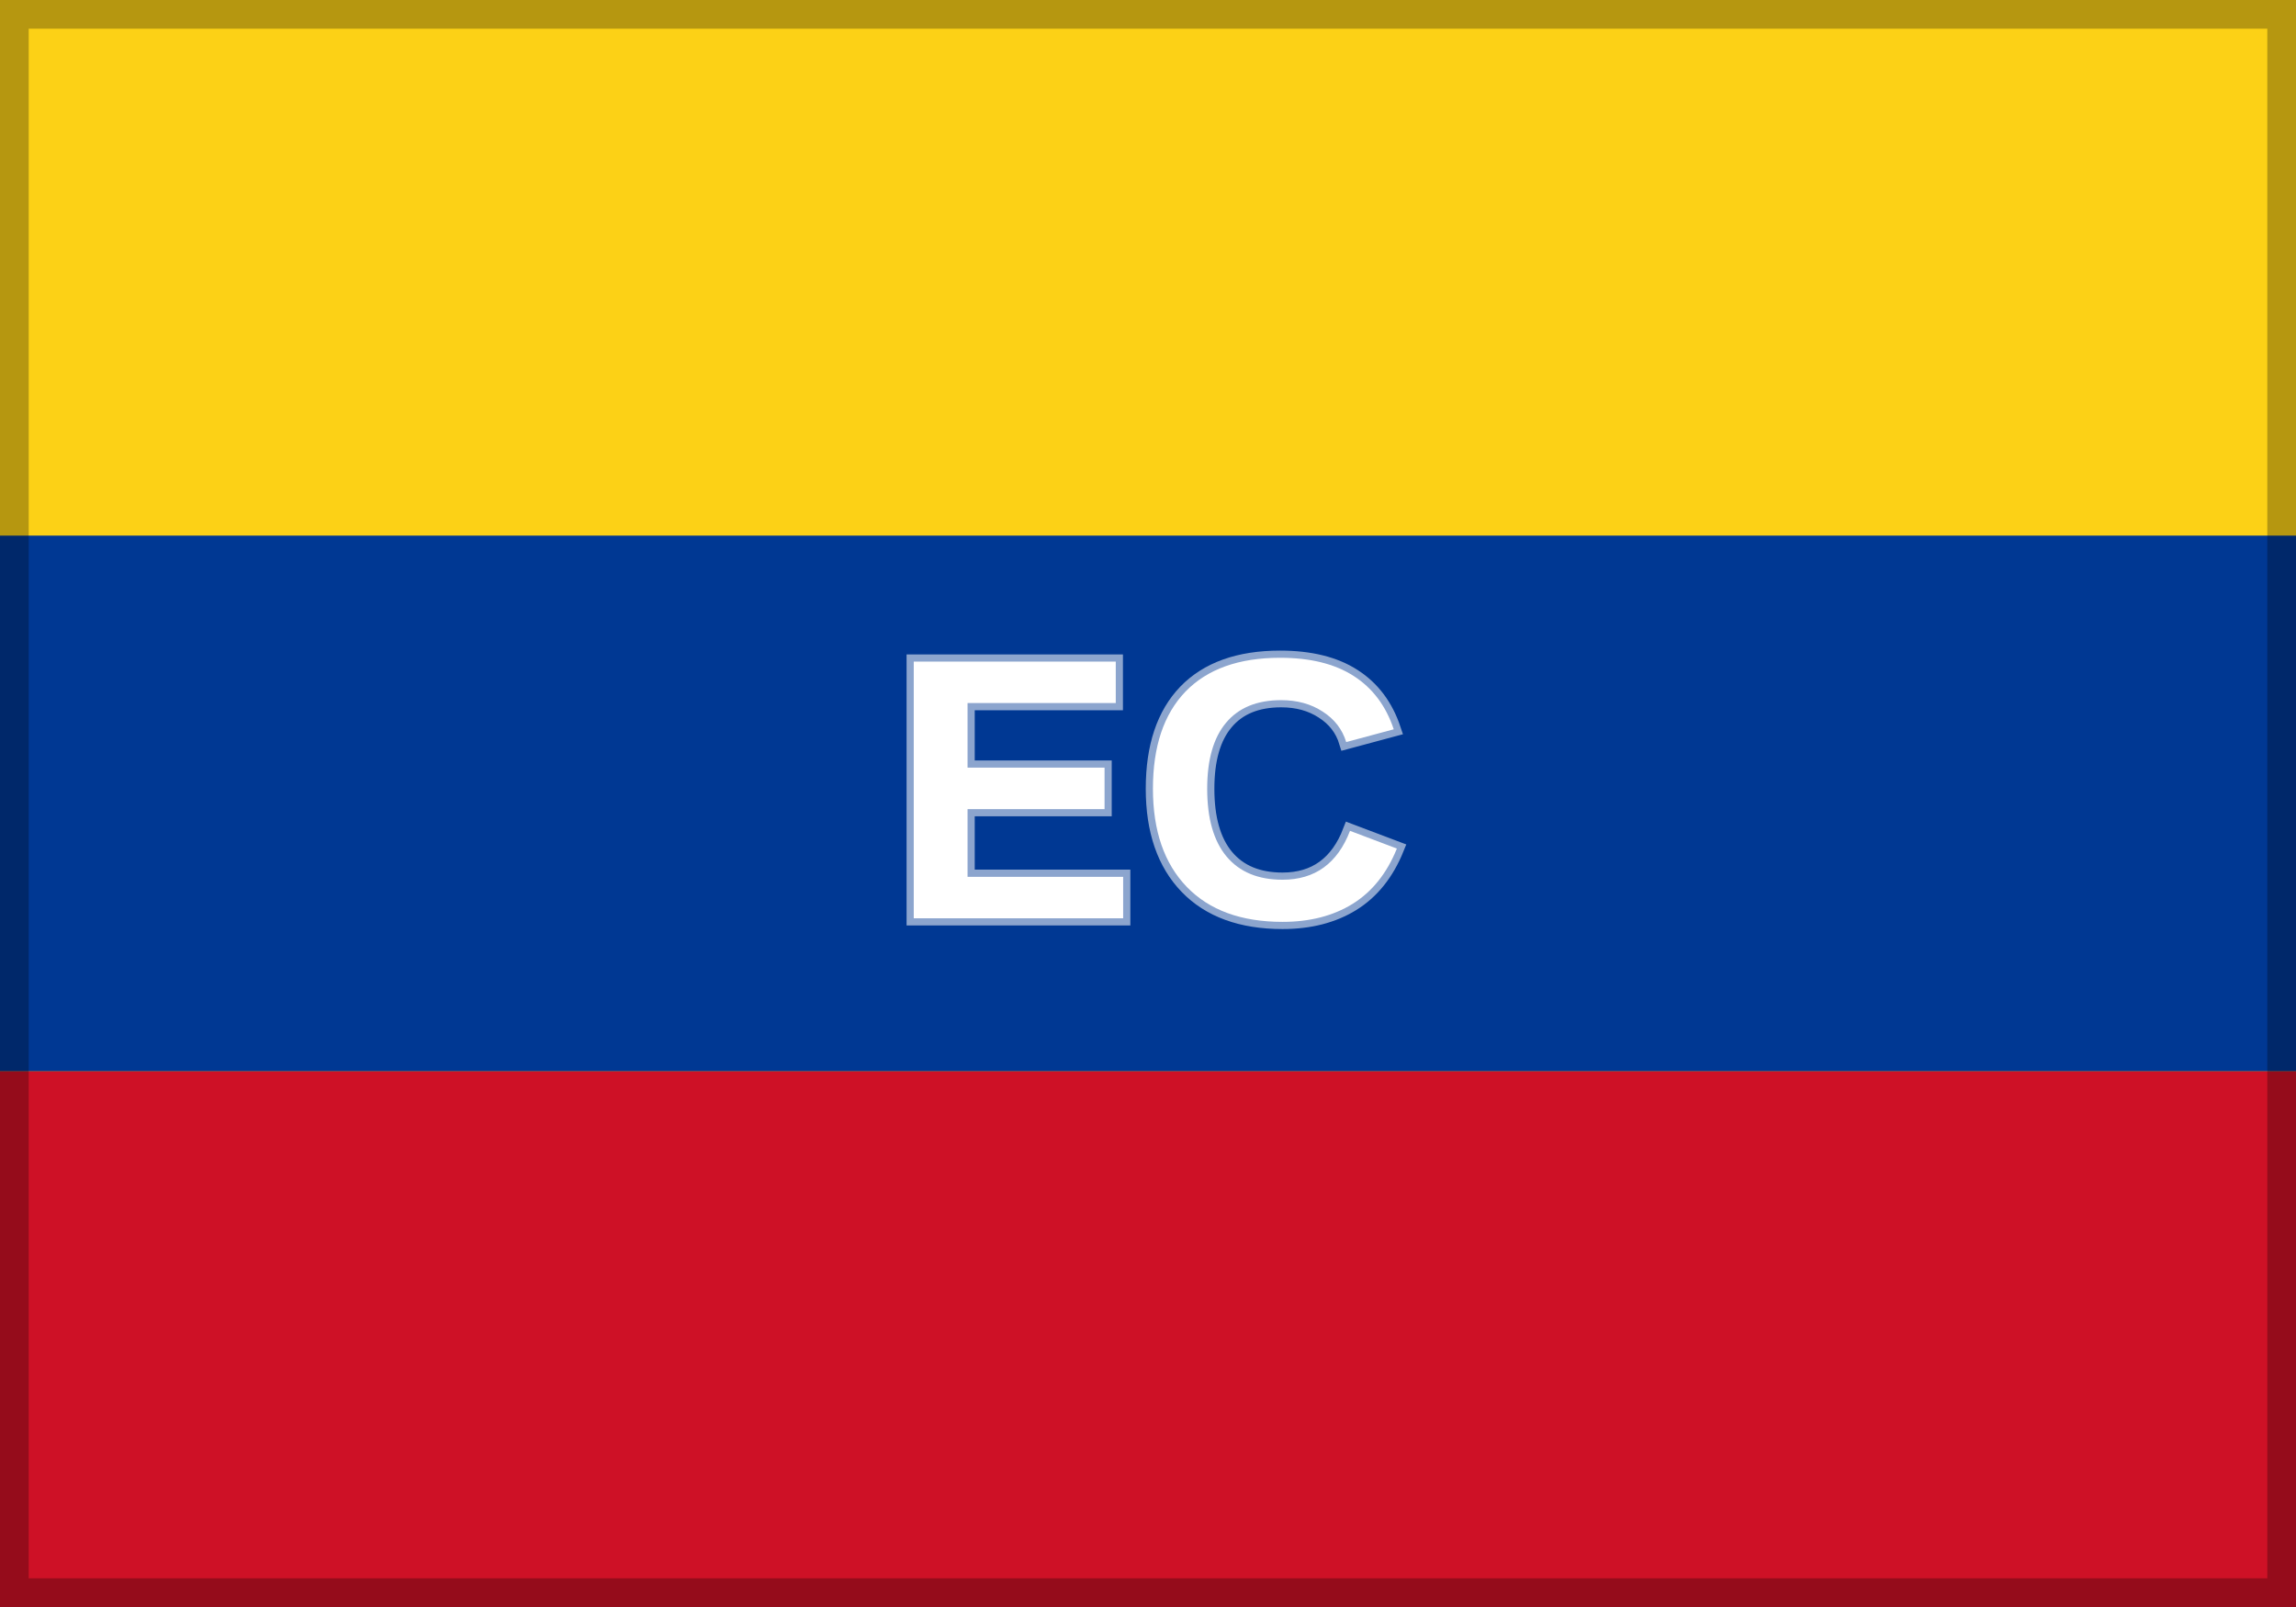
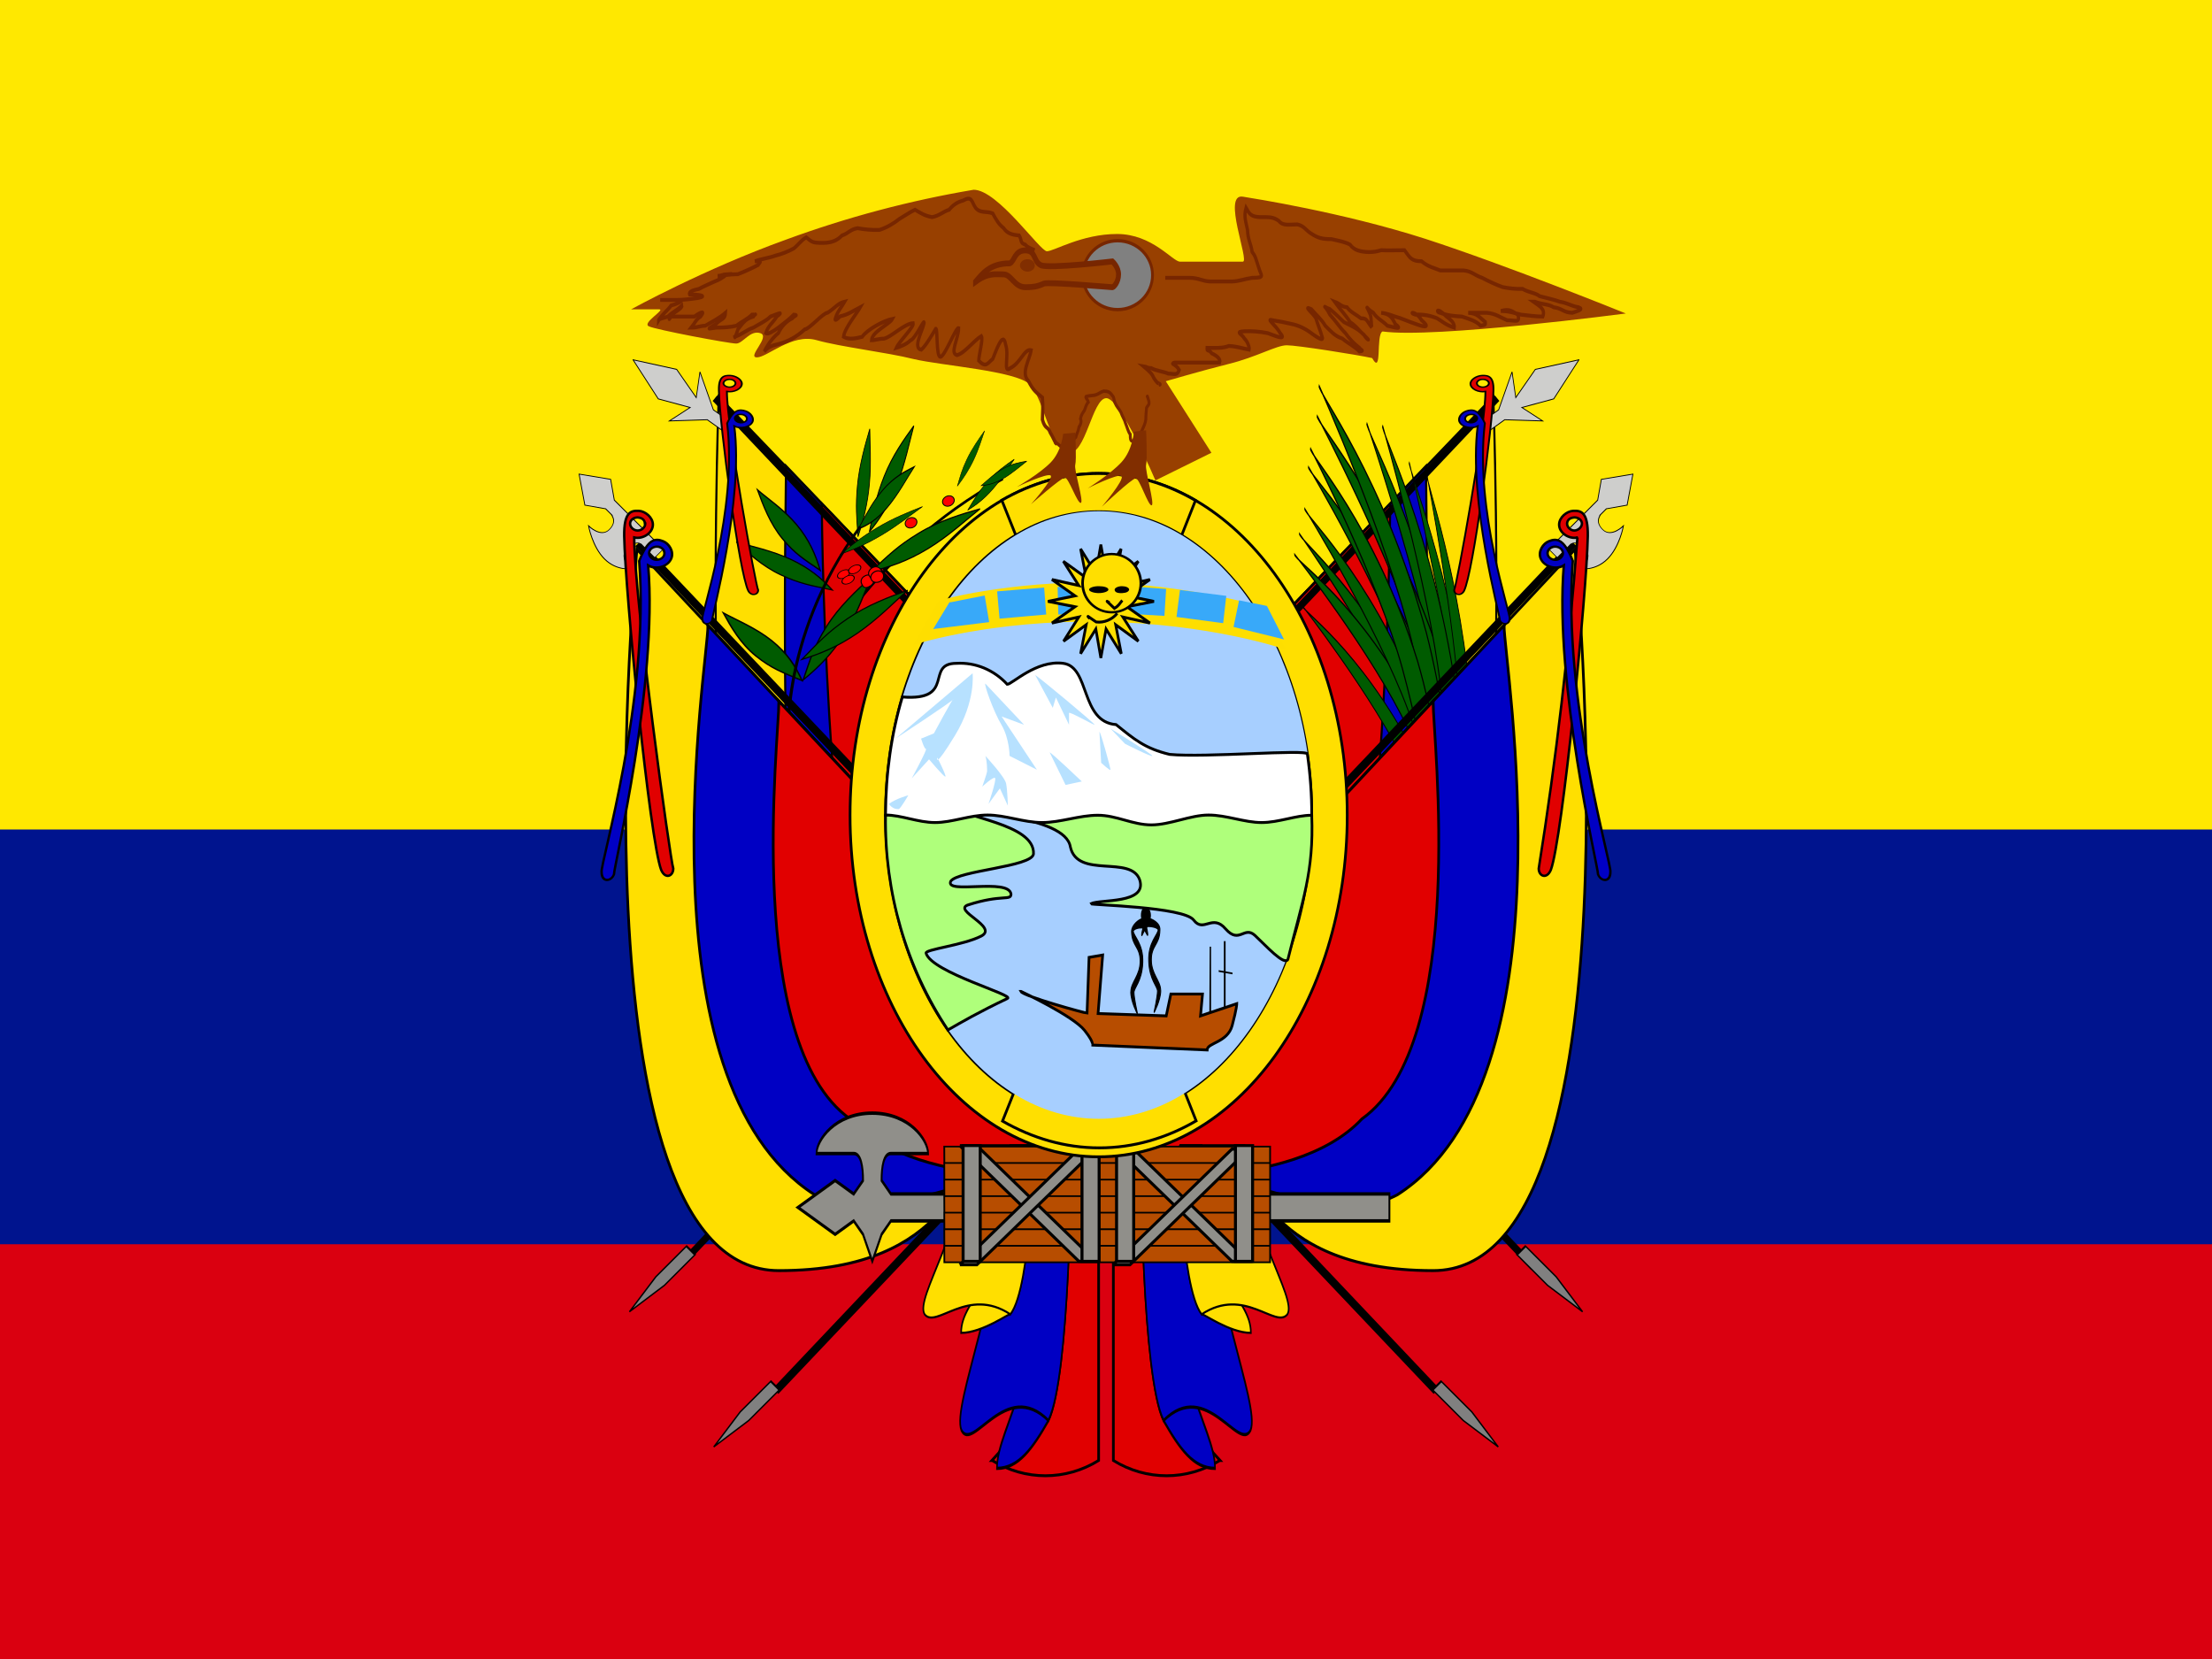
- <svg xmlns="http://www.w3.org/2000/svg" width="160" height="112" viewBox="0 0 160 112">
-   <rect width="160" height="112" fill="#fcd116" />
-   <rect y="37.33" width="160" height="37.34" fill="#003893" />
-   <rect y="74.67" width="160" height="37.33" fill="#ce1126" />
-   <rect x="1" y="1" width="158" height="110" fill="none" stroke="rgba(0,0,0,.28)" stroke-width="2" />
-   <text x="80" y="64" text-anchor="middle" font-family="Arial, sans-serif" font-size="26" font-weight="700" fill="#fff" paint-order="stroke" stroke="rgba(255,255,255,.55)" stroke-width="1">EC</text>
+ <svg xmlns="http://www.w3.org/2000/svg" id="flag-icons-ec" viewBox="0 0 640 480">
+   <g fill-rule="evenodd" stroke-width="1pt">
+     <path fill="#ffe800" d="M0 0h640v480H0z" />
+     <path fill="#00148e" d="M0 240h640v240H0z" />
+     <path fill="#da0010" d="M0 360h640v120H0z" />
+   </g>
+   <g fill-rule="evenodd">
+     <path d="M269.6 290.8 197 367.3l-1.2-1.6 72.4-76.5 1.2 1.6zm50.4 12.5-94.8 100-1.6-1.6 94.7-100z" />
+     <path fill="gray" stroke="#000" stroke-width="4.1" d="M478.4 60.2v88.6l17.7 88.6 17.7-88.6V60.2z" transform="matrix(-.07 -.07 -.1 .1 265 429.6)" />
+     <path fill="gray" stroke="#000" stroke-width="4.1" d="M478.4 60.2v88.6l17.7 88.6 17.7-88.6V60.2z" transform="matrix(-.07 -.07 -.1 .1 240.6 390.5)" />
+   </g>
+   <path fill="#ffdf00" fill-rule="evenodd" stroke="#000" stroke-width="1pt" d="M301.2 272.8s-17.7 336.6 53.1 336.6S460.6 574 460.6 574l-.8-185z" transform="matrix(.45 0 0 .64 72.4 -59.8)" />
+   <path fill="#0000c4" fill-rule="evenodd" stroke="#000" stroke-width="1pt" d="M344.5 304.2c0 17.7-7.9 269.8 27.5 269.8s88.6-17.7 88.6-17.7l-.8-167.3z" transform="matrix(.45 0 0 .64 72.4 -59.8)" />
+   <path fill="#e10000" fill-rule="evenodd" stroke="#000" stroke-width="1pt" d="M367.5 321.2c0 17.7 4.5 217.4 40 217.4h53.1l-.8-149.6z" transform="matrix(.45 0 0 .64 72.4 -59.8)" />
+   <path fill-rule="evenodd" d="m206.2 116 72.4 76.5 1.3-1.6-72.4-76.5z" />
+   <path fill="#ffdf00" fill-rule="evenodd" stroke="#000" stroke-width="1pt" d="M301.2 272.8S265.8 609.4 372 609.4c88.5 0 88.5-53.1 106.2-53.1l-17.7-124z" transform="matrix(.58 0 0 .62 9.6 -10.2)" />
+   <g stroke="#000">
+     <path fill="none" stroke-width="2.3" d="M269.6 155.2c1.1 0 28.3-94 119-147.2" transform="matrix(.4 -.03 -.05 .35 135.1 147.4)" />
+     <path fill="#005b00" fill-rule="evenodd" stroke-width="1pt" d="M421.4-20.3c0 18.1-4.6 31.7-11.4 45.3-5.6-18.1-9-27.2-9-45.3s6.8-35.1 12.4-48.7c2.3 12.4 8 30.5 8 48.7z" transform="matrix(.14 -.22 .3 .14 175.9 257.4)" />
+     <path fill="red" fill-rule="evenodd" stroke-width="1pt" d="M454.2-169.3c0 4-3.8 7.4-8.5 7.4s-8.5-3.3-8.5-7.4 3.8-7.3 8.5-7.3 8.5 3.3 8.5 7.3z" transform="matrix(.18 -.1 .1 .17 177.6 256.7)" />
+     <path fill="#005b00" fill-rule="evenodd" stroke-width="1pt" d="M421.4-20.3c0 18.1-4.6 31.7-11.4 45.3-5.6-18.1-9-27.2-9-45.3s6.8-35.1 12.4-48.7c2.3 12.4 8 30.5 8 48.7z" transform="matrix(.18 .12 -.13 .33 181 96.4)" />
+     <path fill="#005b00" fill-rule="evenodd" stroke-width="1pt" d="M421.4-20.3c0 18.1-4.6 31.7-11.4 45.3-5.6-18.1-9-27.2-9-45.3s6.8-35.1 12.4-48.7c2.3 12.4 8 30.5 8 48.7z" transform="matrix(.17 -.03 -.03 .33 179.3 159.3)" />
+     <path fill="#005b00" fill-rule="evenodd" stroke-width="1pt" d="M421.4-20.3c0 18.1-4.6 31.7-11.4 45.3-5.6-18.1-9-27.2-9-45.3s6.8-35.1 12.4-48.7c2.3 12.4 8 30.5 8 48.7z" transform="matrix(.06 .25 -.17 .2 228 45.5)" />
+     <path fill="#005b00" fill-rule="evenodd" stroke-width="1pt" d="M421.4-20.3c0 18.1-4.6 31.7-11.4 45.3-5.6-18.1-9-27.2-9-45.3s6.8-35.1 12.4-48.7c2.3 12.4 8 30.5 8 48.7z" transform="matrix(.2 -.2 .2 .24 150.3 241)" />
+     <path fill="#005b00" fill-rule="evenodd" stroke-width="1pt" d="M421.4-20.3c0 18.1-4.6 31.7-11.4 45.3-5.6-18.1-9-27.2-9-45.3s6.8-35.1 12.4-48.7c2.3 12.4 8 30.5 8 48.7z" transform="matrix(.22 -.22 .25 .2 135.6 282.1)" />
+     <path fill="#005b00" fill-rule="evenodd" stroke-width="1pt" d="M421.4-20.3c0 18.1-4.6 31.7-11.4 45.3-5.6-18.1-9-27.2-9-45.3s6.8-35.1 12.4-48.7c2.3 12.4 8 30.5 8 48.7z" transform="matrix(.26 .1 -.2 .32 130.8 147.7)" />
+     <path fill="#005b00" fill-rule="evenodd" stroke-width="1pt" d="M421.4-20.3c0 18.1-4.6 31.7-11.4 45.3-5.6-18.1-9-27.2-9-45.3s6.8-35.1 12.4-48.7c2.3 12.4 8 30.5 8 48.7z" transform="matrix(.15 .2 -.32 .22 178.5 103.3)" />
+     <path fill="#005b00" fill-rule="evenodd" stroke-width="1pt" d="M421.4-20.3c0 18.1-4.6 31.7-11.4 45.3-5.6-18.1-9-27.2-9-45.3s6.8-35.1 12.4-48.7c2.3 12.4 8 30.5 8 48.7z" transform="matrix(.08 .1 -.14 .16 250.7 102.6)" />
+     <path fill="#005b00" fill-rule="evenodd" stroke-width="1pt" d="M421.4-20.3c0 18.1-4.6 31.7-11.4 45.3-5.6-18.1-9-27.2-9-45.3s6.8-35.1 12.4-48.7c2.3 12.4 8 30.5 8 48.7z" transform="matrix(.1 0 -.08 .17 238 136.4)" />
+     <path fill="#005b00" fill-rule="evenodd" stroke-width="1pt" d="M421.4-20.3c0 18.1-4.6 31.7-11.4 45.3-5.6-18.1-9-27.2-9-45.3s6.8-35.1 12.4-48.7c2.3 12.4 8 30.5 8 48.7z" transform="matrix(0 .14 -.14 .08 287.4 81.1)" />
+     <path fill="#005b00" fill-rule="evenodd" stroke-width="1pt" d="M421.4-20.3c0 18.1-4.6 31.7-11.4 45.3-5.6-18.1-9-27.2-9-45.3s6.8-35.1 12.4-48.7c2.3 12.4 8 30.5 8 48.7z" transform="matrix(.07 .1 -.25 .15 220.7 115.6)" />
+     <path fill="#005b00" fill-rule="evenodd" stroke-width="1pt" d="M421.4-20.3c0 18.1-4.6 31.7-11.4 45.3-5.6-18.1-9-27.2-9-45.3s6.8-35.1 12.4-48.7c2.3 12.4 8 30.5 8 48.7z" transform="matrix(.13 .22 -.33 .2 207 70.1)" />
+     <path fill="none" stroke-width="2.4" d="M269.6 155.2c1.1 0 28.3-94 119-147.2" transform="matrix(.35 -.2 .14 .28 111.8 227.8)" />
+     <path fill="red" fill-rule="evenodd" stroke-width="1pt" d="M454.2-169.3c0 4-3.8 7.4-8.5 7.4s-8.5-3.3-8.5-7.4 3.8-7.3 8.5-7.3 8.5 3.3 8.5 7.3z" transform="matrix(.18 -.1 .1 .17 200.3 224.6)" />
+     <path fill="red" fill-rule="evenodd" stroke-width="1pt" d="M454.2-169.3c0 4-3.8 7.4-8.5 7.4s-8.5-3.3-8.5-7.4 3.8-7.3 8.5-7.3 8.5 3.3 8.5 7.3z" transform="matrix(.18 -.1 .1 .17 211.1 218.3)" />
+     <path fill="red" fill-rule="evenodd" stroke-width="1pt" d="M454.2-169.3c0 4-3.8 7.4-8.5 7.4s-8.5-3.3-8.5-7.4 3.8-7.3 8.5-7.3 8.5 3.3 8.5 7.3z" transform="matrix(.2 -.1 .07 .13 166.8 232.7)" />
+     <path fill="red" fill-rule="evenodd" stroke-width="1pt" d="M454.2-169.3c0 4-3.8 7.4-8.5 7.4s-8.5-3.3-8.5-7.4 3.8-7.3 8.5-7.3 8.5 3.3 8.5 7.3z" transform="matrix(.2 -.1 .07 .13 170 231.3)" />
+     <path fill="red" fill-rule="evenodd" stroke-width="1pt" d="M454.2-169.3c0 4-3.8 7.4-8.5 7.4s-8.5-3.3-8.5-7.4 3.8-7.3 8.5-7.3 8.5 3.3 8.5 7.3z" transform="matrix(.2 -.1 .07 .13 168.1 234.3)" />
+     <path fill="red" fill-rule="evenodd" stroke-width=".3" d="M252.7 167.3q.5 1.4-1 2.3c-1.5.9-2 .2-2.4-.7s0-1.8 1-2.3 2-.2 2.3.7z" />
+     <path fill="red" fill-rule="evenodd" stroke-width=".3" d="M255 164.9q.5 1.4-1 2.3c-1.5.9-2 .2-2.5-.6s0-1.9 1-2.4 2-.1 2.4.7z" />
+     <path fill="red" fill-rule="evenodd" stroke-width=".3" d="M255.5 166c.4.8 0 1.9-1 2.3s-2 .2-2.4-.6 0-1.8 1-2.3 2-.2 2.4.6z" />
+   </g>
+   <path fill="#0000c4" fill-rule="evenodd" stroke="#000" stroke-width="1pt" d="M336.6 308.3c0 17.7-35.4 212.6 53.2 265.7 35.4 17.7 88.5-17.7 88.5 0l-17.7-141.7z" transform="matrix(.58 0 0 .62 9.6 -10.2)" />
+   <path fill="#e10000" fill-rule="evenodd" stroke="#000" stroke-width="1pt" d="M372 343.7c0 17.7-17.7 159.4 35.5 194.9 35.4 35.4 124 25.8 124 25.8l-70.9-132.1z" transform="matrix(.58 0 0 .62 9.6 -10.2)" />
+   <path fill-rule="evenodd" d="m183.8 158 94.8 100 1.7-1.6-94.8-99.9z" />
+   <path fill="#cececc" fill-rule="evenodd" stroke="#000" stroke-width="1pt" d="m460.6 184.3 17.7 35.4v17.7c-.8-1.3 0 17.7-17.7 17.7S443 219.7 443 219.7s-17.7 35.4-17.7 70.9 17.7 53.1 17.7 53.1-2.6-36.7 17.7-35.4c20.4 1.2 17.7 17.7 17.7 17.7v35.4h17.8V219.7l17.7-35.4-27.2-53.2-26 53.1z" transform="matrix(.14 -.14 .1 .1 86.3 192.2)" />
+   <path fill="#cececc" fill-rule="evenodd" stroke="#000" stroke-width="1pt" d="m557.8 95.7-26.3 70.8 17.7 53.2-35.4-17.7 35.4 53.1v35.5H567V255l35.5-53.1-35.5 17.7 17.8-53.2-26.9-70.8z" transform="matrix(.1 -.16 .14 .1 114 183.8)" />
+   <path fill="#e10000" fill-rule="evenodd" stroke="#000" stroke-width="1pt" d="M422.5 137c0 2-2 3.7-4.3 3.7s-4.4-1.7-4.4-3.7 2-3.8 4.4-3.8 4.3 1.7 4.3 3.8zm-6.2 7.9c0 35.8 20.9 187.8 22.6 191.5.1 4.5-4.8 6.4-7.1.9-6.6-17.4-20.8-160-21.3-193.3-.3-13.7 3.7-14.8 8.3-14.5 3.7.2 8.3 3.7 8.3 7.9 0 5-5.8 8.7-10.8 7.5z" transform="matrix(.4 0 0 .3 43.8 69.8)" />
+   <path fill="#0000c4" fill-rule="evenodd" stroke="#000" stroke-width="1pt" d="M422.5 137c0 2-2 3.7-4.3 3.7s-4.4-1.7-4.4-3.7 2-3.8 4.4-3.8 4.3 1.7 4.3 3.8zm-6.2 7.9c31.5 61.4 48.7 166.7 50.4 170.5.1 4.4-4.8 6.4-7.1.8-2.5-3.3-12.7-100.2-49.1-172.2-.3-13.7 3.7-14.8 8.3-14.5 3.7.2 8.3 3.7 8.3 7.9 0 5-5.8 8.7-10.8 7.5z" transform="matrix(.38 .1 -.15 .3 76 38.2)" />
+   <path fill="#e10000" fill-rule="evenodd" stroke="#000" stroke-width=".7" d="M186.7 151.5c0 1-1 2-2.2 2s-2.2-1-2.2-2 1-1.8 2.2-1.8q2 .2 2.1 1.8zm-3.2 4c0 17.9 10.5 93.9 11.3 95.8 0 2.2-2.3 3.2-3.5.4-3.3-8.7-10.4-80-10.7-96.6-.1-6.9 1.9-7.4 4.2-7.3 1.9.1 4.1 1.9 4.1 4 0 2.4-2.9 4.3-5.4 3.7z" />
+   <path fill="#0000c4" fill-rule="evenodd" stroke="#000" stroke-width="1pt" d="M422.5 137c0 2-2 3.7-4.3 3.7s-4.4-1.7-4.4-3.7 2-3.8 4.4-3.8 4.3 1.7 4.3 3.8zm-6.2 7.9c31.5 61.4 48.7 166.7 50.4 170.5.1 4.4-4.8 6.4-7.1.8-2.5-3.3-12.7-100.2-49.1-172.2-.3-13.7 3.7-14.8 8.3-14.5 3.7.2 8.3 3.7 8.3 7.9 0 5-5.8 8.7-10.8 7.5z" transform="matrix(.48 .15 -.2 .48 16.7 31.6)" />
+   <g fill-rule="evenodd">
+     <path d="m370.4 290.8 72.5 76.5 1.3-1.6-72.5-76.5zM320 303.3l94.8 100 1.6-1.6-94.7-100z" />
+     <path fill="gray" stroke="#000" stroke-width="4.1" d="M478.4 60.2v88.6l17.7 88.6 17.7-88.6V60.2z" transform="matrix(.07 -.07 .1 .1 375 429.6)" />
+     <path fill="gray" stroke="#000" stroke-width="4.1" d="M478.4 60.2v88.6l17.7 88.6 17.7-88.6V60.2z" transform="matrix(.07 -.07 .1 .1 399.4 390.5)" />
+   </g>
+   <g fill-rule="evenodd" stroke-width="1pt">
+     <path fill="#ffdf00" stroke="#000" d="M301.2 272.8s-17.7 336.6 53.1 336.6S460.6 574 460.6 574l-.8-185z" transform="matrix(-.45 0 0 .64 567.6 -59.8)" />
+     <path fill="#0000c4" stroke="#000" d="M344.5 304.2c0 17.7-7.9 269.8 27.5 269.8s88.6-17.7 88.6-17.7l-.8-167.3z" transform="matrix(-.45 0 0 .64 567.6 -59.8)" />
+     <path fill="#e10000" stroke="#000" d="M367.5 321.2c0 17.7 4.5 217.4 40 217.4h53.1l-.8-149.6z" transform="matrix(-.45 0 0 .64 567.6 -59.8)" />
+     <path d="m433.8 116-72.4 76.5-1.3-1.6 72.4-76.5z" />
+     <g fill="#005b00" stroke="#000">
+       <path d="M428.2-17s81.5 90.7 111 154.1c29.4 63.5 54.4 156.3 54.4 156.3s2.2-86-36.3-163C505.2 32.8 425.9-12.5 428.2-17z" transform="matrix(.16 -.07 .08 .35 309.5 211)" />
+       <path d="M428.2-17s81.5 90.7 111 154.1c29.4 63.5 54.4 156.3 54.4 156.3s2.2-86-36.3-163C505.2 32.8 425.9-12.5 428.2-17z" transform="matrix(.2 -.05 .07 .4 291.5 182.6)" />
+       <path d="M428.2-17s81.5 90.7 111 154.1c29.4 63.5 54.4 156.3 54.4 156.3s2.2-86-36.3-163C505.2 32.8 425.9-12.5 428.2-17z" transform="matrix(.23 .14 -.03 .4 296.5 69.4)" />
+       <path d="M428.2-17s81.5 90.7 111 154.1c29.4 63.5 54.4 156.3 54.4 156.3s2.2-86-36.3-163C505.2 32.8 425.9-12.5 428.2-17z" transform="matrix(.25 .03 .02 .44 274.4 115)" />
+       <path d="M428.2-17s81.5 90.7 111 154.1c29.4 63.5 54.4 156.3 54.4 156.3s2.2-86-36.3-163C505.2 32.8 425.9-12.5 428.2-17z" transform="matrix(.18 .17 -.04 .35 330 67)" />
+       <path d="M428.2-17s81.5 90.7 111 154.1c29.4 63.5 54.4 156.3 54.4 156.3s2.2-86-36.3-163C505.2 32.8 425.9-12.5 428.2-17z" transform="matrix(.23 0 .03 .4 280.6 141.9)" />
+       <path d="M428.2-17s81.5 90.7 111 154.1c29.4 63.5 54.4 156.3 54.4 156.3s2.2-86-36.3-163C505.2 32.8 425.9-12.5 428.2-17z" transform="matrix(.2 -.07 .07 .38 290.1 196.8)" />
+       <path d="M428.2-17s81.5 90.7 111 154.1c29.4 63.5 54.4 156.3 54.4 156.3s2.2-86-36.3-163C505.2 32.8 425.9-12.5 428.2-17z" transform="matrix(.2 -.03 .05 .4 292.7 166.8)" />
+       <path d="M428.2-17s81.5 90.7 111 154.1c29.4 63.5 54.4 156.3 54.4 156.3s2.2-86-36.3-163C505.2 32.8 425.9-12.5 428.2-17z" transform="matrix(.22 .15 -.05 .38 305 65.5)" />
+       <path d="M428.2-17s81.5 90.7 111 154.1c29.4 63.5 54.4 156.3 54.4 156.3s2.2-86-36.3-163C505.2 32.8 425.9-12.5 428.2-17z" transform="matrix(.24 .05 0 .44 278.9 97.7)" />
+       <path d="M428.2-17s81.5 90.7 111 154.1c29.4 63.5 54.4 156.3 54.4 156.3s2.2-86-36.3-163C505.2 32.8 425.9-12.5 428.2-17z" transform="matrix(.17 .17 -.06 .33 339 70)" />
+       <path d="M428.2-17s81.5 90.7 111 154.1c29.4 63.5 54.4 156.3 54.4 156.3s2.2-86-36.3-163C505.2 32.8 425.9-12.5 428.2-17z" transform="matrix(.24 .02 0 .4 276.4 128)" />
+     </g>
+     <path fill="#ffdf00" stroke="#000" d="M301.2 272.8S265.8 609.4 372 609.4c88.5 0 88.5-53.1 106.2-53.1l-17.7-124z" transform="matrix(-.58 0 0 .62 630.4 -10.2)" />
+     <path fill="#0000c4" stroke="#000" d="M336.6 308.3c0 17.7-35.4 212.6 53.2 265.7 35.4 17.7 88.5-17.7 88.5 0l-17.7-141.7z" transform="matrix(-.58 0 0 .62 630.4 -10.2)" />
+     <path fill="#e10000" stroke="#000" d="M372 343.7c0 17.7-17.7 159.4 35.5 194.9 35.4 35.4 124 25.8 124 25.8l-70.9-132.1z" transform="matrix(-.58 0 0 .62 630.4 -10.2)" />
+     <path d="m456.2 158-94.8 100-1.7-1.6 94.8-99.9z" />
+     <path fill="#cececc" stroke="#000" d="m460.6 184.3 17.7 35.4v17.7c-.8-1.3 0 17.7-17.7 17.7S443 219.7 443 219.7s-17.7 35.4-17.7 70.9 17.7 53.1 17.7 53.1-2.6-36.7 17.7-35.4c20.4 1.2 17.7 17.7 17.7 17.7v35.4h17.8V219.7l17.7-35.4-27.2-53.2-26 53.1z" transform="matrix(-.14 -.14 -.1 .1 553.7 192.2)" />
+     <path fill="#cececc" stroke="#000" d="m557.8 95.7-26.3 70.8 17.7 53.2-35.4-17.7 35.4 53.1v35.5H567V255l35.5-53.1-35.5 17.7 17.8-53.2-26.9-70.8z" transform="matrix(-.1 -.16 -.14 .1 526 183.8)" />
+     <path fill="#e10000" stroke="#000" d="M422.5 137c0 2-2 3.7-4.3 3.7s-4.4-1.7-4.4-3.7 2-3.8 4.4-3.8 4.3 1.7 4.3 3.8zm-6.2 7.9c0 35.8 20.9 187.8 22.6 191.5.1 4.5-4.8 6.4-7.1.9-6.6-17.4-20.8-160-21.3-193.3-.3-13.7 3.7-14.8 8.3-14.5 3.7.2 8.3 3.7 8.3 7.9 0 5-5.8 8.7-10.8 7.5z" transform="matrix(-.4 0 0 .3 596.3 69.8)" />
+     <path fill="#0000c4" stroke="#000" d="M422.5 137c0 2-2 3.7-4.3 3.7s-4.4-1.7-4.4-3.7 2-3.8 4.4-3.8 4.3 1.7 4.3 3.8zm-6.2 7.9c31.5 61.4 48.7 166.7 50.4 170.5.1 4.4-4.8 6.4-7.1.8-2.5-3.3-12.7-100.2-49.1-172.2-.3-13.7 3.7-14.8 8.3-14.5 3.7.2 8.3 3.7 8.3 7.9 0 5-5.8 8.7-10.8 7.5z" transform="matrix(-.38 .1 .15 .3 564 38.2)" />
+     <path fill="#e10000" stroke="#000" stroke-width=".7" d="M453.4 151.5c0 1 1 2 2.1 2s2.2-1 2.2-2-1-1.8-2.2-1.8q-2 .2-2.1 1.8zm3 4a1152 1152 0 0 1-11.2 95.8c0 2.2 2.3 3.2 3.5.4 3.3-8.7 10.4-80 10.7-96.6.1-6.9-1.9-7.4-4.2-7.3-1.9.1-4.1 1.9-4.1 4 0 2.4 2.9 4.3 5.4 3.7z" />
+     <path fill="#0000c4" stroke="#000" d="M422.5 137c0 2-2 3.7-4.3 3.7s-4.4-1.7-4.4-3.7 2-3.8 4.4-3.8 4.3 1.7 4.3 3.8zm-6.2 7.9c31.5 61.4 48.7 166.7 50.4 170.5.1 4.4-4.8 6.4-7.1.8-2.5-3.3-12.7-100.2-49.1-172.2-.3-13.7 3.7-14.8 8.3-14.5 3.7.2 8.3 3.7 8.3 7.9 0 5-5.8 8.7-10.8 7.5z" transform="matrix(-.48 .15 .2 .48 623.3 31.6)" />
+   </g>
+   <g fill-rule="evenodd" stroke="#000" stroke-width="1pt">
+     <path fill="#e10000" d="M478.4 698a53 53 0 0 0 53.1 0V556.3h-35.4c17.7 53.1 17.7 106.3-17.8 141.7z" transform="matrix(.58 0 0 .62 9.6 -10.2)" />
+     <path fill="#0000c4" d="M513.8 609.5c0 88.5-42.5 108.2-42.5 126 17.7 0 29.5-8.3 42.5-19.7 17.7-17.8 19.4-107.7 17.7-106.3z" transform="matrix(.35 0 0 .7 123.5 -90)" />
+     <path fill="#0000c4" d="M478.4 609.5c-.9 51.7-44.8 99.6-36.5 110.2 9.4 9.5 36.5-21.7 71.9-4 17.7-17.7 19.4-107.6 17.7-106.3z" transform="matrix(.35 0 0 .7 123.5 -90)" />
+     <path fill="#ffdf00" d="M513.8 609.5c0 88.5-40.7 94.4-40.7 118 17.7 0 40.6-12.9 40.7-11.7 17.7-17.8 19.4-107.7 17.7-106.3z" transform="matrix(.35 0 0 .46 112.5 51)" />
+     <path fill="#ffdf00" d="M478.4 609.5c-.9 51.7-43.8 95.7-35.5 106.3 9.5 9.4 35.5-17.8 70.9 0 17.7-17.8 19.4-107.7 17.7-106.3z" transform="matrix(.35 0 0 .46 112.5 51)" />
+     <path fill="#e10000" d="M478.4 698a53 53 0 0 0 53.1 0V556.3h-35.4c17.7 53.1 17.7 106.3-17.8 141.7z" transform="matrix(-.58 0 0 .62 630.4 -10.2)" />
+     <path fill="#0000c4" d="M513.8 609.5c0 88.5-42.5 108.2-42.5 126 17.7 0 29.5-8.3 42.5-19.7 17.7-17.8 19.4-107.7 17.7-106.3z" transform="matrix(-.35 0 0 .7 516.5 -90)" />
+     <path fill="#0000c4" d="M478.4 609.5c-.9 51.7-44.8 99.6-36.5 110.2 9.4 9.5 36.5-21.7 71.9-4 17.7-17.7 19.4-107.6 17.7-106.3z" transform="matrix(-.35 0 0 .7 516.5 -90)" />
+     <path fill="#ffdf00" d="M513.8 609.5c0 88.5-40.7 94.4-40.7 118 17.7 0 40.6-12.9 40.7-11.7 17.7-17.8 19.4-107.7 17.7-106.3z" transform="matrix(-.35 0 0 .46 527.5 51)" />
+     <path fill="#ffdf00" d="M478.4 609.5c-.9 51.7-43.8 95.7-35.5 106.3 9.5 9.4 35.5-17.8 70.9 0 17.7-17.8 19.4-107.7 17.7-106.3z" transform="matrix(-.35 0 0 .46 527.5 51)" />
+   </g>
+   <g fill-rule="evenodd" stroke="#000">
+     <path fill="#908f8a" stroke-width="4.5" d="m198.6 78-89.7 35.4 89.7 35.4 44.8-17.7 22.4 17.7 22.4 35.4 22.5-35.4 22.4-17.7H1535V95.7H333l-22.4-17.8c0-17.7 4.7-35.4 22.5-35.4h89.6c0-17.7-44.8-53.1-134.5-53.1-89.6 0-134.5 35.4-134.5 53.1h89.7c17.7 0 22.4 17.7 22.4 35.5l-22.4 17.7z" transform="matrix(.12 0 0 .22 217.8 324.4)" />
+     <path fill="#b74d00" stroke-width="1.8" d="M204.3 95.7H541v17.7H204.4zm0-17.8H541v17.8H204.4zm0-17.7H541V78H204.4zm0-17.7H541v17.7H204.4zm0-17.7H541v17.7H204.4zm0-17.8H541v17.8H204.4zm0-17.6H541V7H204.4z" transform="matrix(.28 0 0 .27 216 334.6)" />
+     <path fill="#908f8a" stroke-width="3.3" d="m423.2 60.2 137.8 124h19.7L443 60.3h-19.7z" transform="matrix(.25 0 0 .27 171.9 315.2)" />
+     <path fill="#908f8a" stroke-width="3.3" d="m423.2 60.2 137.8 124h19.7L443 60.3h-19.7z" transform="matrix(.25 0 0 -.27 171.9 382.2)" />
+     <path fill="#908f8a" stroke-width="3.1" d="M425.2 60.2v124h17.7v-124z" transform="matrix(.28 0 0 .27 159.6 315.2)" />
+     <path fill="#908f8a" stroke-width="3.3" d="m423.2 60.2 137.8 124h19.7L443 60.3h-19.7z" transform="matrix(.25 0 0 .27 216.2 315.2)" />
+     <path fill="#908f8a" stroke-width="3.3" d="m423.2 60.2 137.8 124h19.7L443 60.3h-19.7z" transform="matrix(.25 0 0 -.27 216.2 382.2)" />
+     <path fill="#908f8a" stroke-width="3.1" d="M425.2 60.2v124h17.7v-124z" transform="matrix(.28 0 0 .27 238.4 315.2)" />
+     <path fill="#908f8a" stroke-width="3.1" d="M425.2 60.2v124h17.7v-124z" transform="matrix(.28 0 0 .27 204 315.2)" />
+     <path fill="#908f8a" stroke-width="3.1" d="M425.2 60.2v124h17.7v-124z" transform="matrix(.28 0 0 .27 194 315.2)" />
+   </g>
+   <g fill="#ffdf00" fill-rule="evenodd" stroke="#000" stroke-width="1pt">
+     <path d="M655.5 396.9c0 88-55.6 159.4-124 159.4s-124-71.4-124-159.4 55.5-159.5 124-159.5 124 71.4 124 159.4zm-17.7 0c0 78.2-47.6 141.7-106.3 141.7s-106.3-63.5-106.3-141.7c0-78.3 47.6-141.8 106.3-141.8s106.3 63.5 106.3 141.8z" transform="matrix(.58 0 0 .62 9.6 -10.2)" />
+     <path d="M579.8 250c-14.9-8.1-31.2-12.6-48.3-12.6s-33.4 4.5-48.3 12.5l7 16.4a83 83 0 0 1 82.7 0z" transform="matrix(.58 0 0 .62 9.6 -10.2)" />
+     <path d="M579.8 250c-14.9-8.1-31.2-12.6-48.3-12.6s-33.4 4.5-48.3 12.5l7 16.4a83 83 0 0 1 82.7 0z" transform="matrix(.58 0 0 -.62 9.8 479.3)" />
+   </g>
+   <path fill="#a7cfff" fill-rule="evenodd" d="M379.6 235.9c0 48.5-27.7 87.8-61.7 87.8s-61.6-39.3-61.6-87.8 27.6-88 61.6-88 61.7 39.4 61.7 88" />
+   <path fill="#afff7b" fill-rule="evenodd" stroke="#000" stroke-width="1pt" d="M637.8 396.9c1.1 26.6-4.6 39.6-11.9 67.3-1.9 3-11-6.5-16.4-11.2s-7.8 4.2-14.6-3c-6.7-7.4-11 2-16-4.2s-51.3-7-51.3-7.6c4.6-2.2 28.2.2 24.4-11.1-4.3-11.8-31-.4-34.6-15.4-2.5-15-53.6-15.6-57.3-19.2 1.5 5.6 39.8 8 38.9 22.5-.9 6-37.7 7.7-41.3 12.7-3 6.3 29-1.7 30.1 6 0 3.2-4.7 0-21.3 5-8.4 2.5 15.4 10.3 6.4 14.6s-28.3 6.2-27.5 8c3 9 44.7 19.6 40.6 21.1-14.8 6.6-22.6 10.9-29.7 14.7a168 168 0 0 1-31.1-100.2c31.7-11.4 25-13.8 83.6-13.8s78 2.3 129 13.8z" transform="matrix(.58 0 0 .62 9.6 -10.2)" />
+   <path fill="#fff" fill-rule="evenodd" stroke="#000" stroke-width="1pt" d="M637.8 396.9c-8 0-16.4 3.4-25 3.4s-17.5-3.5-26.5-3.5-19.3 4.6-28.5 4.6c-9.3 0-17.4-4.5-26.7-4.5s-18.6 3.4-27.8 3.4-18.3-3.5-27.2-3.5-17.7 3.5-26.2 3.5-16.8-3.5-24.7-3.5q.2-29.4 8.4-55.1c27 2 11-15.7 27-15.7a33 33 0 0 1 25.3 9.8c2.4 0 14.4-11.4 27.9-9.8s8.5 27.3 26.4 28.6c9 6.8 14.3 11.1 26.7 13.9 17.7 1.6 68.4-2.5 68.7-.2a188 188 0 0 1 2.2 28.6z" transform="matrix(.58 0 0 .62 9.6 -10.2)" />
+   <path fill-rule="evenodd" stroke="#000" stroke-width="1pt" d="M549.9 474c0-5.7 13.5-9.5 13.5-18.6s-12-9.3-12.4-17.8c-.2-3.5 10.3-7 14.9-7.4s8.5 7.4 8.5 9.1-4.7-4.2-8.6-4.3-12.3.6-12.3 2.3c0 3.4 14.8 7.6 13.7 19-1.1 11.2-12.7 14.6-12.7 18s5 12.8 5 12.8-9.7-7.5-9.7-13.2z" transform="matrix(.2 0 0 .48 217.2 59.5)" />
+   <path fill-rule="evenodd" stroke="#000" stroke-width="1pt" d="M549.9 474c0-5.7 13.5-9.5 13.5-18.6s-12-9.3-12.4-17.8c-1-4 11.8-6.6 16.4-6.9s10 8 10 9.6-5.4-5.2-9.3-5.3-14.6.6-14.6 2.3c0 3.4 14.8 7.6 13.7 19-1.1 11.2-12.7 14.6-12.7 18s5 12.8 5 12.8-9.7-7.5-9.7-13.2z" transform="matrix(-.2 0 0 .48 445.8 59.1)" />
+   <path fill-rule="evenodd" d="M333 264.9c0 1.3-.7 2.4-1.5 2.4s-1.4-1.1-1.4-2.5.6-2.4 1.4-2.4 1.5 1.1 1.5 2.5m17 9h.4v19.5h-.5zm4.1-1.6h.5V292h-.5z" />
+   <path fill-rule="evenodd" d="M352.6 281.2v-.5l4 .7v.5z" />
+   <path fill="#b74d00" fill-rule="evenodd" stroke="#000" stroke-width="1pt" d="M497.3 478s26 11.4 31.7 18.2 3.4 6.8 3.4 6.8l57.7 2.3c0-3.4 10.2-3.4 12.5-11.4s2.3-10.2 2.3-10.2l-18.1 5.7 1-10.2H572l-2.3 10.2-34-1.1L538 461l-6.8 1.1-1 26c-1.2 0-31.8-7.9-33-10.1z" transform="matrix(.58 0 0 .62 7 -9.5)" />
+   <path fill="#fede00" fill-rule="evenodd" stroke="#fede00" stroke-width="1pt" d="M440.5 316.3s37.7-11.2 92.1-10.4 92.1 12.8 91.3 12.8-10.4-18.4-10.4-18.4-38.4-10.5-81.7-11.3c-43.2-.8-80.9 8-80 8.8z" transform="matrix(.58 0 0 .62 9.6 -10.2)" />
+   <path fill="#38a9f9" fill-rule="evenodd" d="m306 169.8 13.6-.2.2 7.9-13.6.3zm-31.2 4.3L270 182l16.2-2-1.3-7.7-10.1 2zm13.7-3 13.6-1.1.6 7.8-13.5 1.2zm48.9-.7-13.5-1-.5 8 13.5.8zm29.2 5 4.9 9.6-14.6-3.6 1.6-7.7 8 1.6zm-11.8-3-13.4-1.7-1 7.8 13.5 1.8z" />
+   <path fill="#ffdf00" fill-rule="evenodd" stroke="#000" stroke-width="1pt" d="m532.6 323.5-2.5-13.5-7.6 11.5 2.8-13.5-11.3 7.7 7.6-11.3-13.4 2.8 11.5-7.6-13.5-2.5 13.5-2.6-11.5-7.6 13.4 2.8-7.7-11.3 11.4 7.7-2.8-13.5 7.6 11.5 2.5-13.5 2.6 13.5 7.5-11.5-2.7 13.5 11.3-7.7-7.7 11.3 13.5-2.8-11.5 7.6 13.5 2.6-13.5 2.5 11.5 7.6-13.5-2.8 7.7 11.3L540 308l2.8 13.5-7.6-11.5z" transform="matrix(.58 0 0 .62 9.6 -10.2)" />
+   <path fill="#ffdf00" fill-rule="evenodd" stroke="#000" stroke-width="1pt" d="M547 293.9c0 9.3-6.6 16.8-14.8 16.8s-14.8-7.5-14.8-16.8S524 277 532.2 277s14.8 7.6 14.8 17z" transform="matrix(.57 0 0 .5 18.3 21.8)" />
+   <path fill-rule="evenodd" d="M320.7 170.6c0 .5-1.3 1-2.8 1s-2.8-.5-2.8-1 1.2-1 2.8-1 2.8.4 2.8 1m6 0q-.2.9-2 1c-1.8.1-2.2-.5-2.2-1s1-1 2.1-1 2.1.4 2.1 1" />
+   <path fill="none" stroke="#000" stroke-width="1pt" d="m529.4 297.9.8.8c-1.9-2-1-1.2 1.6 3.2 2.4-.5 3.1-1.4 4.8-2.4" transform="matrix(.56 -.18 .17 .6 -26.7 90.6)" />
+   <path fill="none" stroke="#000" stroke-width="1pt" d="m527.8 304.3.8.8c-1.9-2-1-1 3.2 1.6 4 .5 8.1-1.2 10.5-4" transform="matrix(.58 0 0 .62 8.7 -10.2)" />
+   <path fill="#b7e1ff" fill-rule="evenodd" d="M281.4 194.8s1 8-5.1 18-5.1 6.4-5.1 6.4 2.8 5.5 2.3 5.5-4.7-5-4.7-5l-5 5.5s4.6-8.5 4.1-8.5-1.4-3-1.4-3l3.7-1.5s5.6-10.4 5.6-9.9-16.7 11.4-16.7 11.4zm3.7 3c-.5 0 2.3 8 4.7 12 2.3 4 2.3 8.9 2.3 8.9l7.9 4-10.2-15.4 6.5 2.4zm0 20.9s5.6 6 6 8 .5 6.4.5 6.4l-2.3-5-3.3 4.5s2.4-7 1.9-7.5-3.7 2.5-3.7 2.5 1.4-4 1.4-4.4 0-3-.5-4.5m-27.9 13.9c1.9-1.5 5.6-2.5 5.6-2.5s-2.3 4-2.8 4-1.8 0-2.8-1.5m64.1-21.8s12.1 7.4 12.1 7.9-7.9-3.5-7.9-3.5zm-21.8-15.5c1 .5 17.7 14.4 17.2 14.4s-7.4-4-7.4-3.4v3.4l-3.8-7.9-.9 3zm4.2 22.4 4.6 9.4 4.7-1s-8.8-8.4-9.3-8.4m14.4-6 .5 9s2.7 2.5 2.7 2-2.7-10.5-3.2-11" />
+   <path fill="#984000" fill-rule="evenodd" d="M182.6 89.5s21-11.6 44.9-20.2a304 304 0 0 1 54.2-14.4c7 0 19.2 17.8 21.2 17.8s10.1-5 20.3-5 16.1 8 18.2 8h18.2c2 0-6.1-19.8 0-18.8 3 .5 28.8 4.5 52.8 12.2 24 7.8 58 21.6 58 21.6S414.9 98 400 95.9c-2 1 0 13-3 7.7-4.6-1-21.7-3.7-24.7-3.7s-8.7 3.4-16.8 5.4c-8 2-18.2 5-18.2 5l13.2 20.7-16.2 8s-10.1-23.8-14.2-23.8-6 16.8-11.1 15.8-7-15.8-11.1-19.8c-4-3.9-25.4-5.4-33.5-7.3-8-2-21.1-3.5-28.2-5.5s-14.2 5-17.2 5 4-6 1-7-5 3-7 3-23.3-4-25.3-5 5-4.9 3-4.9z" />
+   <path fill="gray" fill-rule="evenodd" stroke="#772600" stroke-width="3.7" d="M463-65c0 21.2-20.6 38.4-45.9 38.4S371.3-43.8 371.3-65s20.5-38.3 45.8-38.3S463-86.1 463-65z" transform="matrix(.22 0 0 .26 231.6 96.5)" />
+   <path fill="#984000" fill-rule="evenodd" stroke="#772600" stroke-width="5.3" d="M284.7-60c6.7-6.6 15-16.6 36.7-16.6 5-1.7 5-11.7 16.6-11.7s8.3 10 16.7 13.4c8.3 3.3 76.6-3.4 76.6-3.4s6.6 5 6.6 11.7-5 11.6-6.6 11.6-68.3-5-73.3-3.3-8.3 3.3-20 3.3-15-11.6-23.3-11.6-16.6-1.7-30 6.7z" transform="matrix(.27 0 0 .32 205.4 100.7)" />
+   <path fill="none" stroke="#772600" stroke-width="3.5" d="M487.9-76.6h26.6c9.6.1 12.9 3 21.7 3.3h23.3c8.5-.3 13-2.3 21.6-3.3 14.5-.2 9.6-1.3 6.7-10-2.6-6.5-3-9.6-6.7-13.3-1.4-8-4.6-10.8-5-20-1.5-7-4.3-11.7-1.6-20 3.8 5.7 5.3 8 15 8.4 10 0 13.9-.3 20 3.3 4.6 4.9 10.8 3.3 20 3.3 7.6 1.4 8.9 5.3 14.9 8.3 7.1 4 11.7 5 21.6 5 8 1.5 15 2.6 20 5 4.3 5.1 11 6.4 20 6.7 5 0 9-.5 13.3-1.7 7.7.4 15.5 0 25 0 6.2 7.2 7.6 9.9 18.3 10 7.4 5.2 13.6 6 20 8.3h25c9 .7 11.8 4.4 20 6.7a201 201 0 0 0 21.6 8.3 108 108 0 0 0 21.7 1.7c6.1 3.2 13.6 3.4 18.3 6.6 6.9 1.5 16.3 3.3 21.6 5 8.8 1.2 12.2 4 20 5 6.7 2-2.2 3.6-6.7 5-9.8-.3-10.5-4-20-5-5-2.9-12.6-2.5-20-5h-1.6c6.6 4 13 6.5 10 13.4-8.5 0-15.4-1.1-23.3-1.7-8.4-1.6-12.2-3.3-21.6-3.3 9.4-2.3 11.8.2 18.3 3.3 2.4 8-2.8 5-11.7 5-7.6-2.7-12.2-6-21.6-6.7h-20c9.9.4 12 4.1 18.3 8.4.5 2.6-.1 2.4-5 3.3-5.2-4.5-11.9-6-20-8.3-7.9-.3-16.2-1-23.3-3.4-4.9-.3-4.1-6.1 6.7 3.4 6.5 3.8 8.8 7 8.3 10-8.6-2.2-12.8-5.6-18.3-8.4a61 61 0 0 0-23.3-3.3c-8.6-2.3.9-3.6 6.6 5 12.4 8.8-1.6 5-6.6 3.3-7.5-2.1-15.3-5.2-21.7-6.6-5-1.5-9.4-2.9-15-3.4 8.7.8 11.6 3.9 15 10 8.8 6-.4 3.1-8.3 1.7-5-4.4-11.5-6.7-15-11.7-8.3-4.1-8.6-9-3.3 1.7 1.3 3.4 1 10.8 1.6 11.7-6.1-6.7-4.8-8.4-11.6-8.4-4.7-3.2-11.5-5.7-15-10-6.4-.6-6.8-2.9-13.3-5 5.3 6.3 12.4 12.5 16.6 18.4 7.6 4.2 9.7 8 15 11.6 2.1 3.7 8 6.7 1.7 1.7-7.2-7-12.5-8.7-23.3-13.3-6.2-5-8.4-7-15-11.7-9-2.9-5.5-4.5 0 5 6.3 5.8 11.1 12.2 16.6 16.7a68 68 0 0 0 15 13.3c1.5 2.2 6 2.6 0 3.3-5-4.6-12.4-7.5-18.3-11.7-8.3-2.3-12.2-6.6-18.3-11.6-4-5.9-10.4-10.4-15-15-9.6-3.8 1.9 3.6 5 8.3 2.1 6.1 4.8 11 6.6 16.7 2.8 5.5-8.4-1.3-11.6-3.3a57 57 0 0 0-21.7-8.4 298 298 0 0 0-20-3.3c-7.5-2 4.1 4.8 8.4 11.7 8.4 7.9-8.3 1.4-13.3 0a125 125 0 0 0-25-1.7c-10.7.6-3 2 0 6.6 3.3 2.6 5.6 8 5 10-7-1-13-3-21.7-3.3-7 2.3-15.3 1.7-23.3 1.7-.3 4.2 1.5.6 5 5 5.8 2.3 9.6 5.1 8.4 8.3h-48.3c-5.3 1.4 1.1.7 5 6.7-2.2 5.4-5 3.3-11.7 3.3-4.5-1.8-13.6-2.6-18.3-5-4.7 0-4.3-1.2-8.3-1.7 14 10 7 7.5 15 15 1.3.5 4.5 1.7 1.6 1.7M371.3 73.3c-1 0-3.2-5.4-6.6-10-2.4-6-5.4-2.6-8.4-11.7.4-9.4.7-11 0-20-6.8-4.8-9.7-6.2-15-15-8.4-7 1.3-19 2.9-27.8-7.4-1.6-11 11.5-22.3 16.2-8.2 5.5-1-11.4-5-21.2-2.7-13.9-10.8 7-13.8 12.9-5.5 3.7-7.2 8.5-15 1.6 0-5.1 4.9-19.5 2.8-22.3-7.8 3.9-18 15.5-26.1 17.3-8.2-1.7 1.7-14.8 1.7-24.5-3-1-14.7 25.8-19.5 26s-2.7-26-5-25.4c-3.5 5-10.6 15.4-15.5 19-9.5-1.3 1.4-17.5 2.8-23.5 1.6-7.2-8.9 13.8-14.5 15.1-4.1 3.6-12.2 6-15 6.7 3.2-6.2 19-18.7 18-22.3-9.3.3-23.4 12.5-31.3 14-5.2 0-12.4 1.7-13.3 1.6.4-8 19.4-14.6 22.4-19.5-9.3 1.5-27.2 9.7-32.4 16.2-6.2 1.3-14 3-20 0 .9-7.5 14.9-22 18-26.8-8.5 3.7-12.7 6.6-21.7 8.3-1.7 1.7-6.5 5.3-5 1.7 2.7-7 6.7-10 10-15-7.5 1.4-10.3 5.7-18.3 10-5.1.2-19.7 14.9-24.6 15.1a69 69 0 0 1-28.3 13.3c-7.6 1.4-11.3 3-15 6.7 3.8-6.7 9.6-13 15-16.6a30 30 0 0 1 15-13.4c1.9-2.3 7.1-2.9 1.6-3.3-4.7 4.2-12.7 9-16.6 11.7-5.1 3.2-11 6.4-13.4 5 2.7-7.2 7.5-9 11.7-15 8.8-5.6 0-2-6.7 0-4.3 3.8-12 6.7-18.3 10-7 1.8-11.7 6-20 8.3 0 2.4 2.4-4.3 3.4-6.7 6.8-7.4 8.6-9.5 16.6-11.6 2-2.9 4.4-1.7-1.6-1.7-4.6 4-10.8 6.2-16.7 10-5.9 1.3-13.6 1.7-21.6 1.7-10.4 1.2-9.5 2 0-3.4 5.3-5 9.7-3.7 10-10-6.3 4.6-14 8-21.7 11.7-6.4.2-8.1 1.7-15 1.7 3.3-3.4 5.3-7.7 10-10 7-7.7-4.4-1.5-6.7 0h-25c-4.4 5.6-.2 0 3.4-3.4 4.3-2.2 8.8-5.1 8.3-6.6-5 4.3-10.7 6.3-15 10-4.6 1.4-10 2-10 3.3 3.7-5.3 9.6-8.6 13.4-13.3 5.6-1.2 10.4-3 11.6-5h-23.3 16.6c8.5 0 15.7-.8 23.4-1.7 13.2-2.2-1.2-3.3-8.4-3.3-1.3-2.6 4.2-4 10-5C-6.7-69-.4-71.1 5-73.3a45 45 0 0 0 13.3-6.6c-5 .2-5 1.4-10 1.6 7.5-.5 12.8-1.6 21.7-1.6a239 239 0 0 0 21.6-8.3c3-3.6 4.2-3.4-3.3-3.4 6.7-2.1 16.2-3.2 21.6-5a94 94 0 0 0 20-6.6c4.9-3.3 7.7-7.2 13.3-10 6.5 4.4 6.6 5 18.3 5 9.4-.1 15.2-2.4 20-6.7 7.2-2 8.5-5.4 16.7-6.6a134 134 0 0 0 23.3 1.6c8-2.1 15.7-6 21.6-10 5.1-2.5 11.2-6.1 16.7-8.3 6 3.1 10.8 5.6 18.3 6.7 7.7-1.2 11.8-5 18.3-6.7a28 28 0 0 1 15-8.3c9.7-4.8 9 1.5 13.3 6.6 5 5.2 11.4 2.7 18.3 5 3.9 6 6.7 10 11.7 13.3 3.9 4.8 8.5 6 16.7 6.7 3 4 .6 6.8 6.6 8.3 2.4 2.6 6.5 3.6 10 5" transform="matrix(.27 0 0 .32 205.4 104.9)" />
+   <path fill="none" stroke="#782600" stroke-width="3.1" d="M468.7 30.8v.8c0-2.3 0-1 1.7 3.4.6 3.6-.8 3.2-2.5 5.8-.3 3.7-.8 6.4-.8 10.8-.6 3.6-2.6 7-4.2 10-1.6 3.1-8.5 4.9-8.3 9.2-4 1.1-4.1-1.5-4.2-5.9-2.4-2.7-3.2-6.4-5-10-1-3.4-3.4-6-5-10-2.4-3.7-4.5-4.8-6.6-9.1-.9-2-.7-4.6-2.5-5.8-2.7-3.5-4.5-4-9.2-4.2-3.6.8-5 2.4-8.3 3.3-2.6.9-7.6.6-10.8 1.7-.8 1.3 1.6 2 2.5 5-2.2 1.8-3 4.9-4.2 7.5-2 2.5-3.3 3.7-4.2 7.5 1.4 2.3.2 5.4-1.6 7.5-.6 3.8-2.5 5.9-3.4 9.1-2.6 1.9-3.6 3.6-5.8 6.7-1.9 2.7-3.6 2.5-8.3 2.5-3.7-1-4.2-3-7.5-4.2q-.2-1.3-1.7-1.6" transform="matrix(.27 0 0 .32 205.4 104.9)" />
+   <path fill="#812e00" fill-rule="evenodd" d="M307.6 125.5s-.4 5-3.6 8.3-9.8 7.1-9.8 7.1 8.9-4.2 9.8-3.3-5.7 8.3-5.7 8.3 8.7-7.7 9.8-7.7 3.6 7.5 4.6 7.3-2-9.5-1.6-11c.4-1.4 0-9.3 0-9.3l-3.4.3zm20.5-.6s-.4 5.3-3.6 8.8-9.8 7.6-9.8 7.6 8.9-4.5 9.8-3.5-5.7 8.8-5.7 8.8 8.7-8.2 9.8-8.2 3.6 8 4.6 7.8-2-10.2-1.6-11.7c.4-1.6 0-10 0-10zm-28.7-48c0 .9-1 1.7-2.1 1.7s-2.2-.8-2.2-1.8 1-1.8 2.2-1.8 2.1.8 2.1 1.8z" />
</svg>
